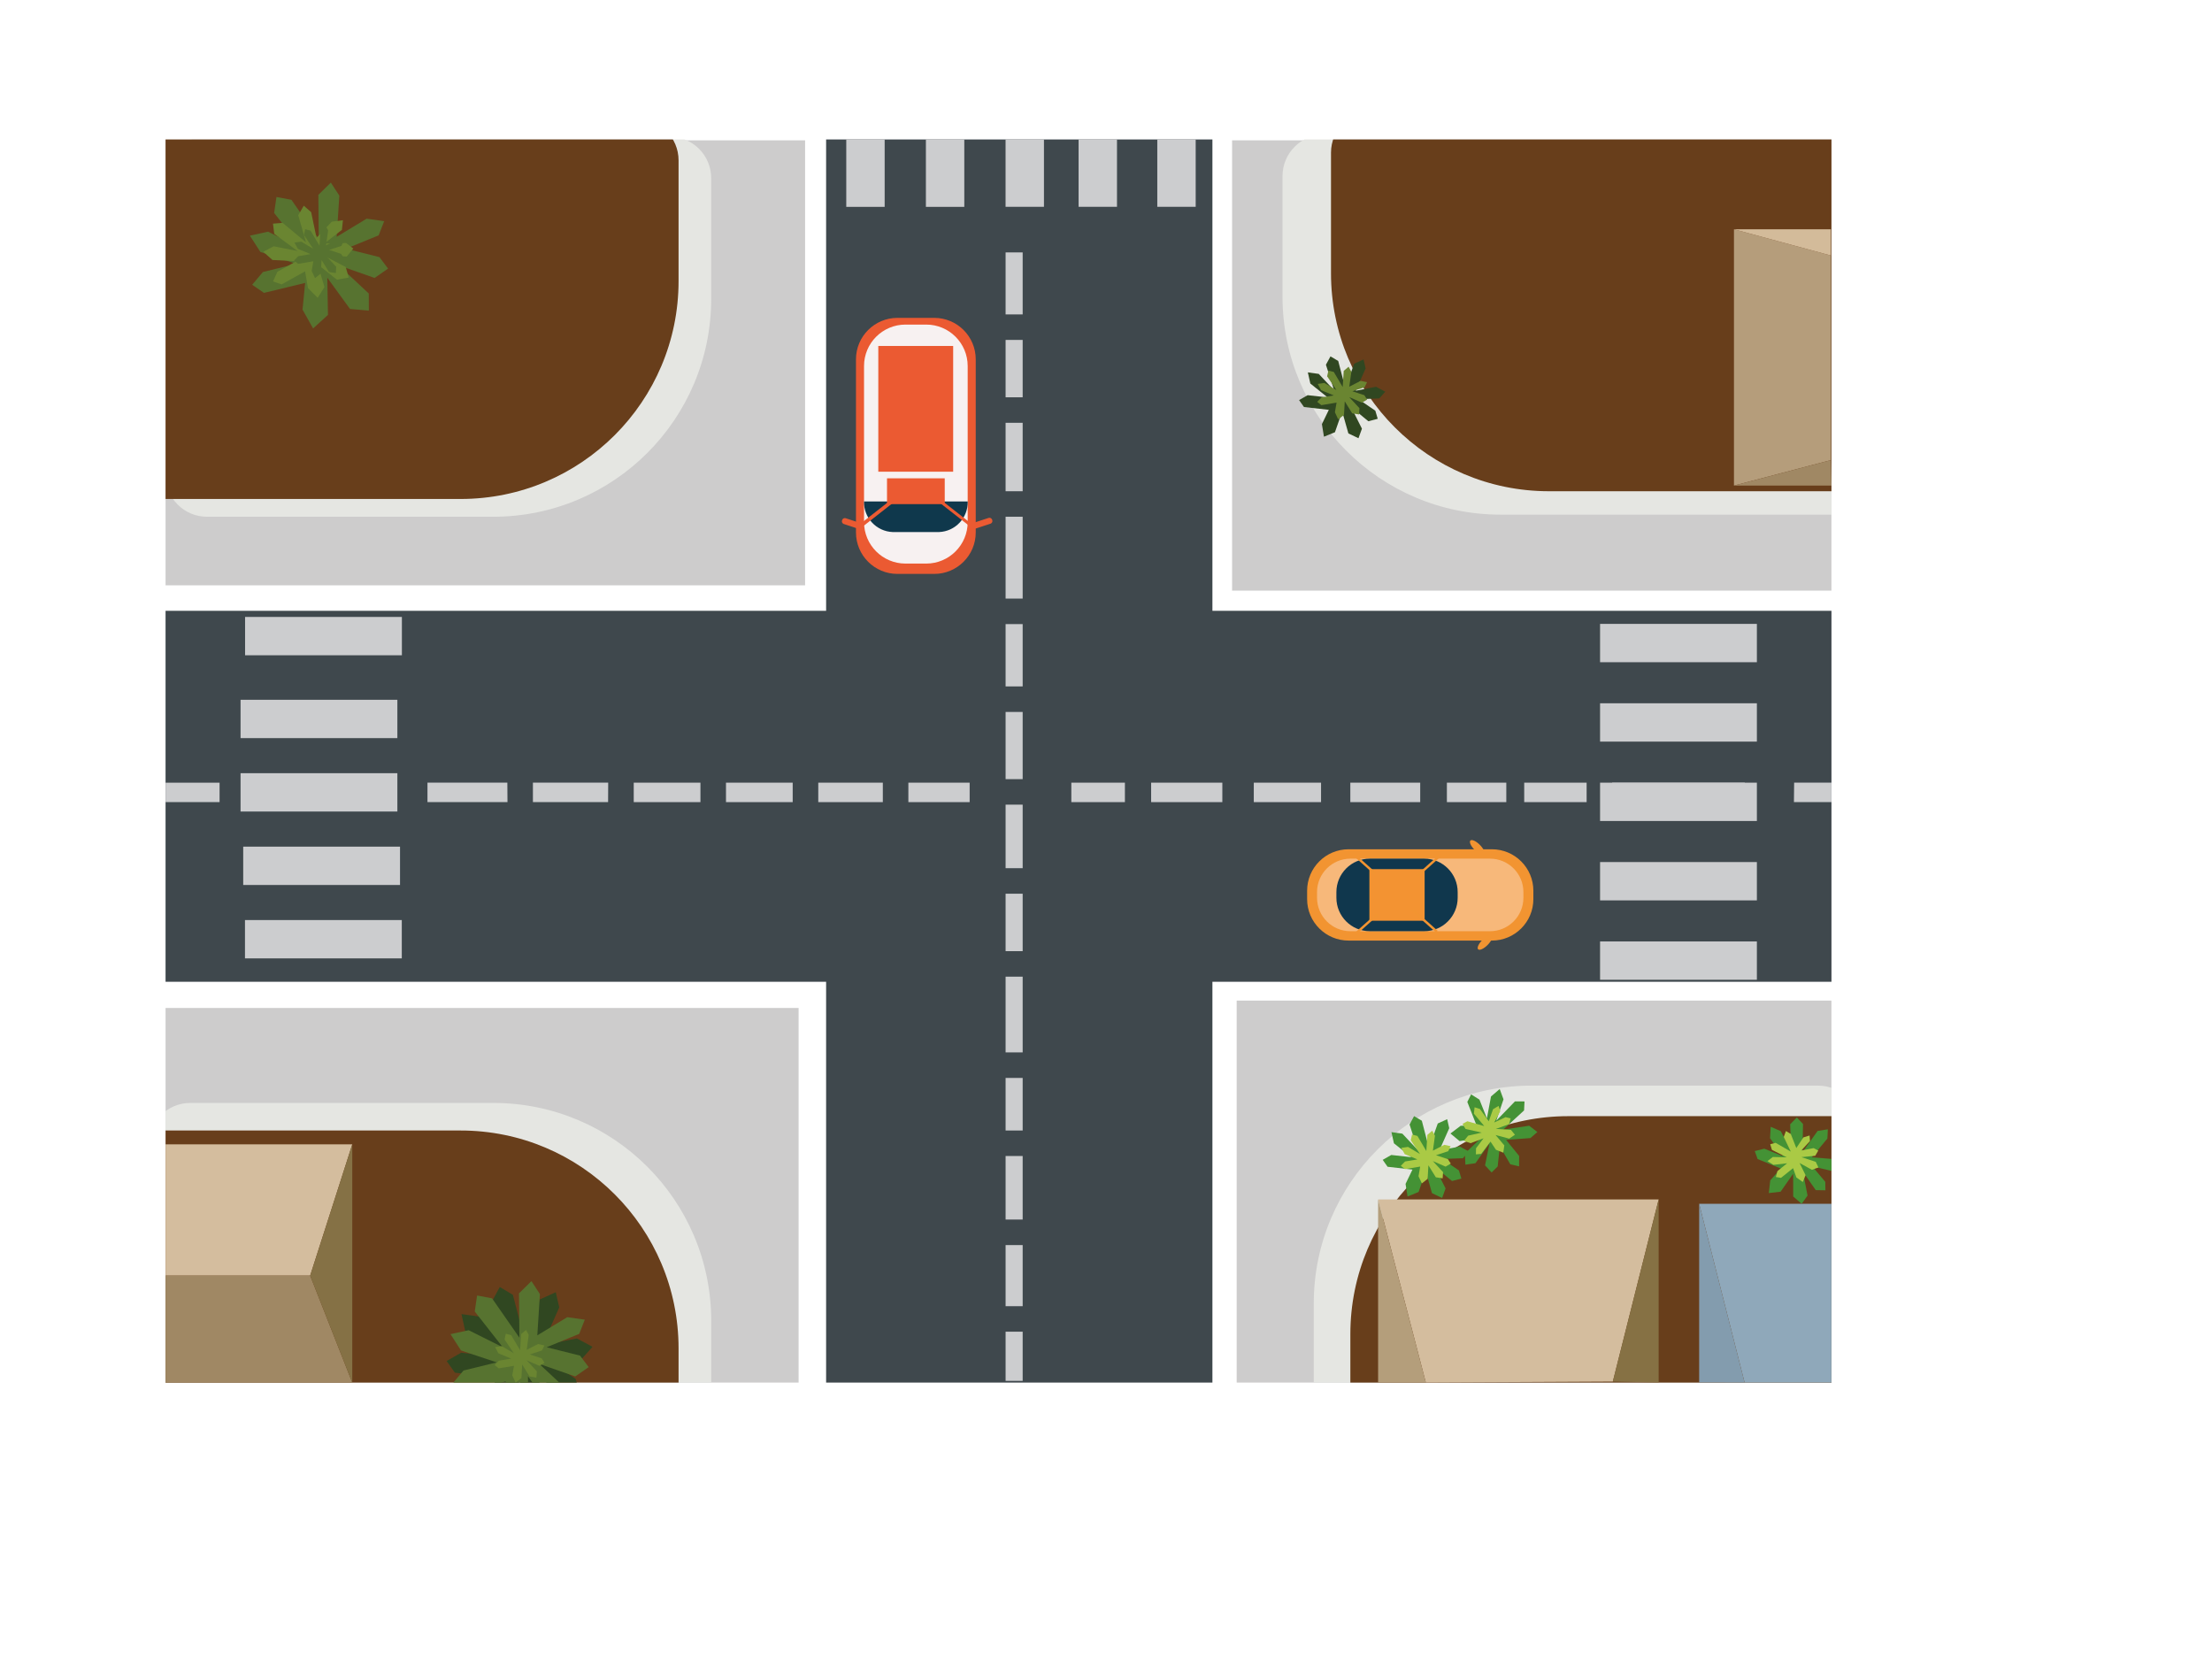
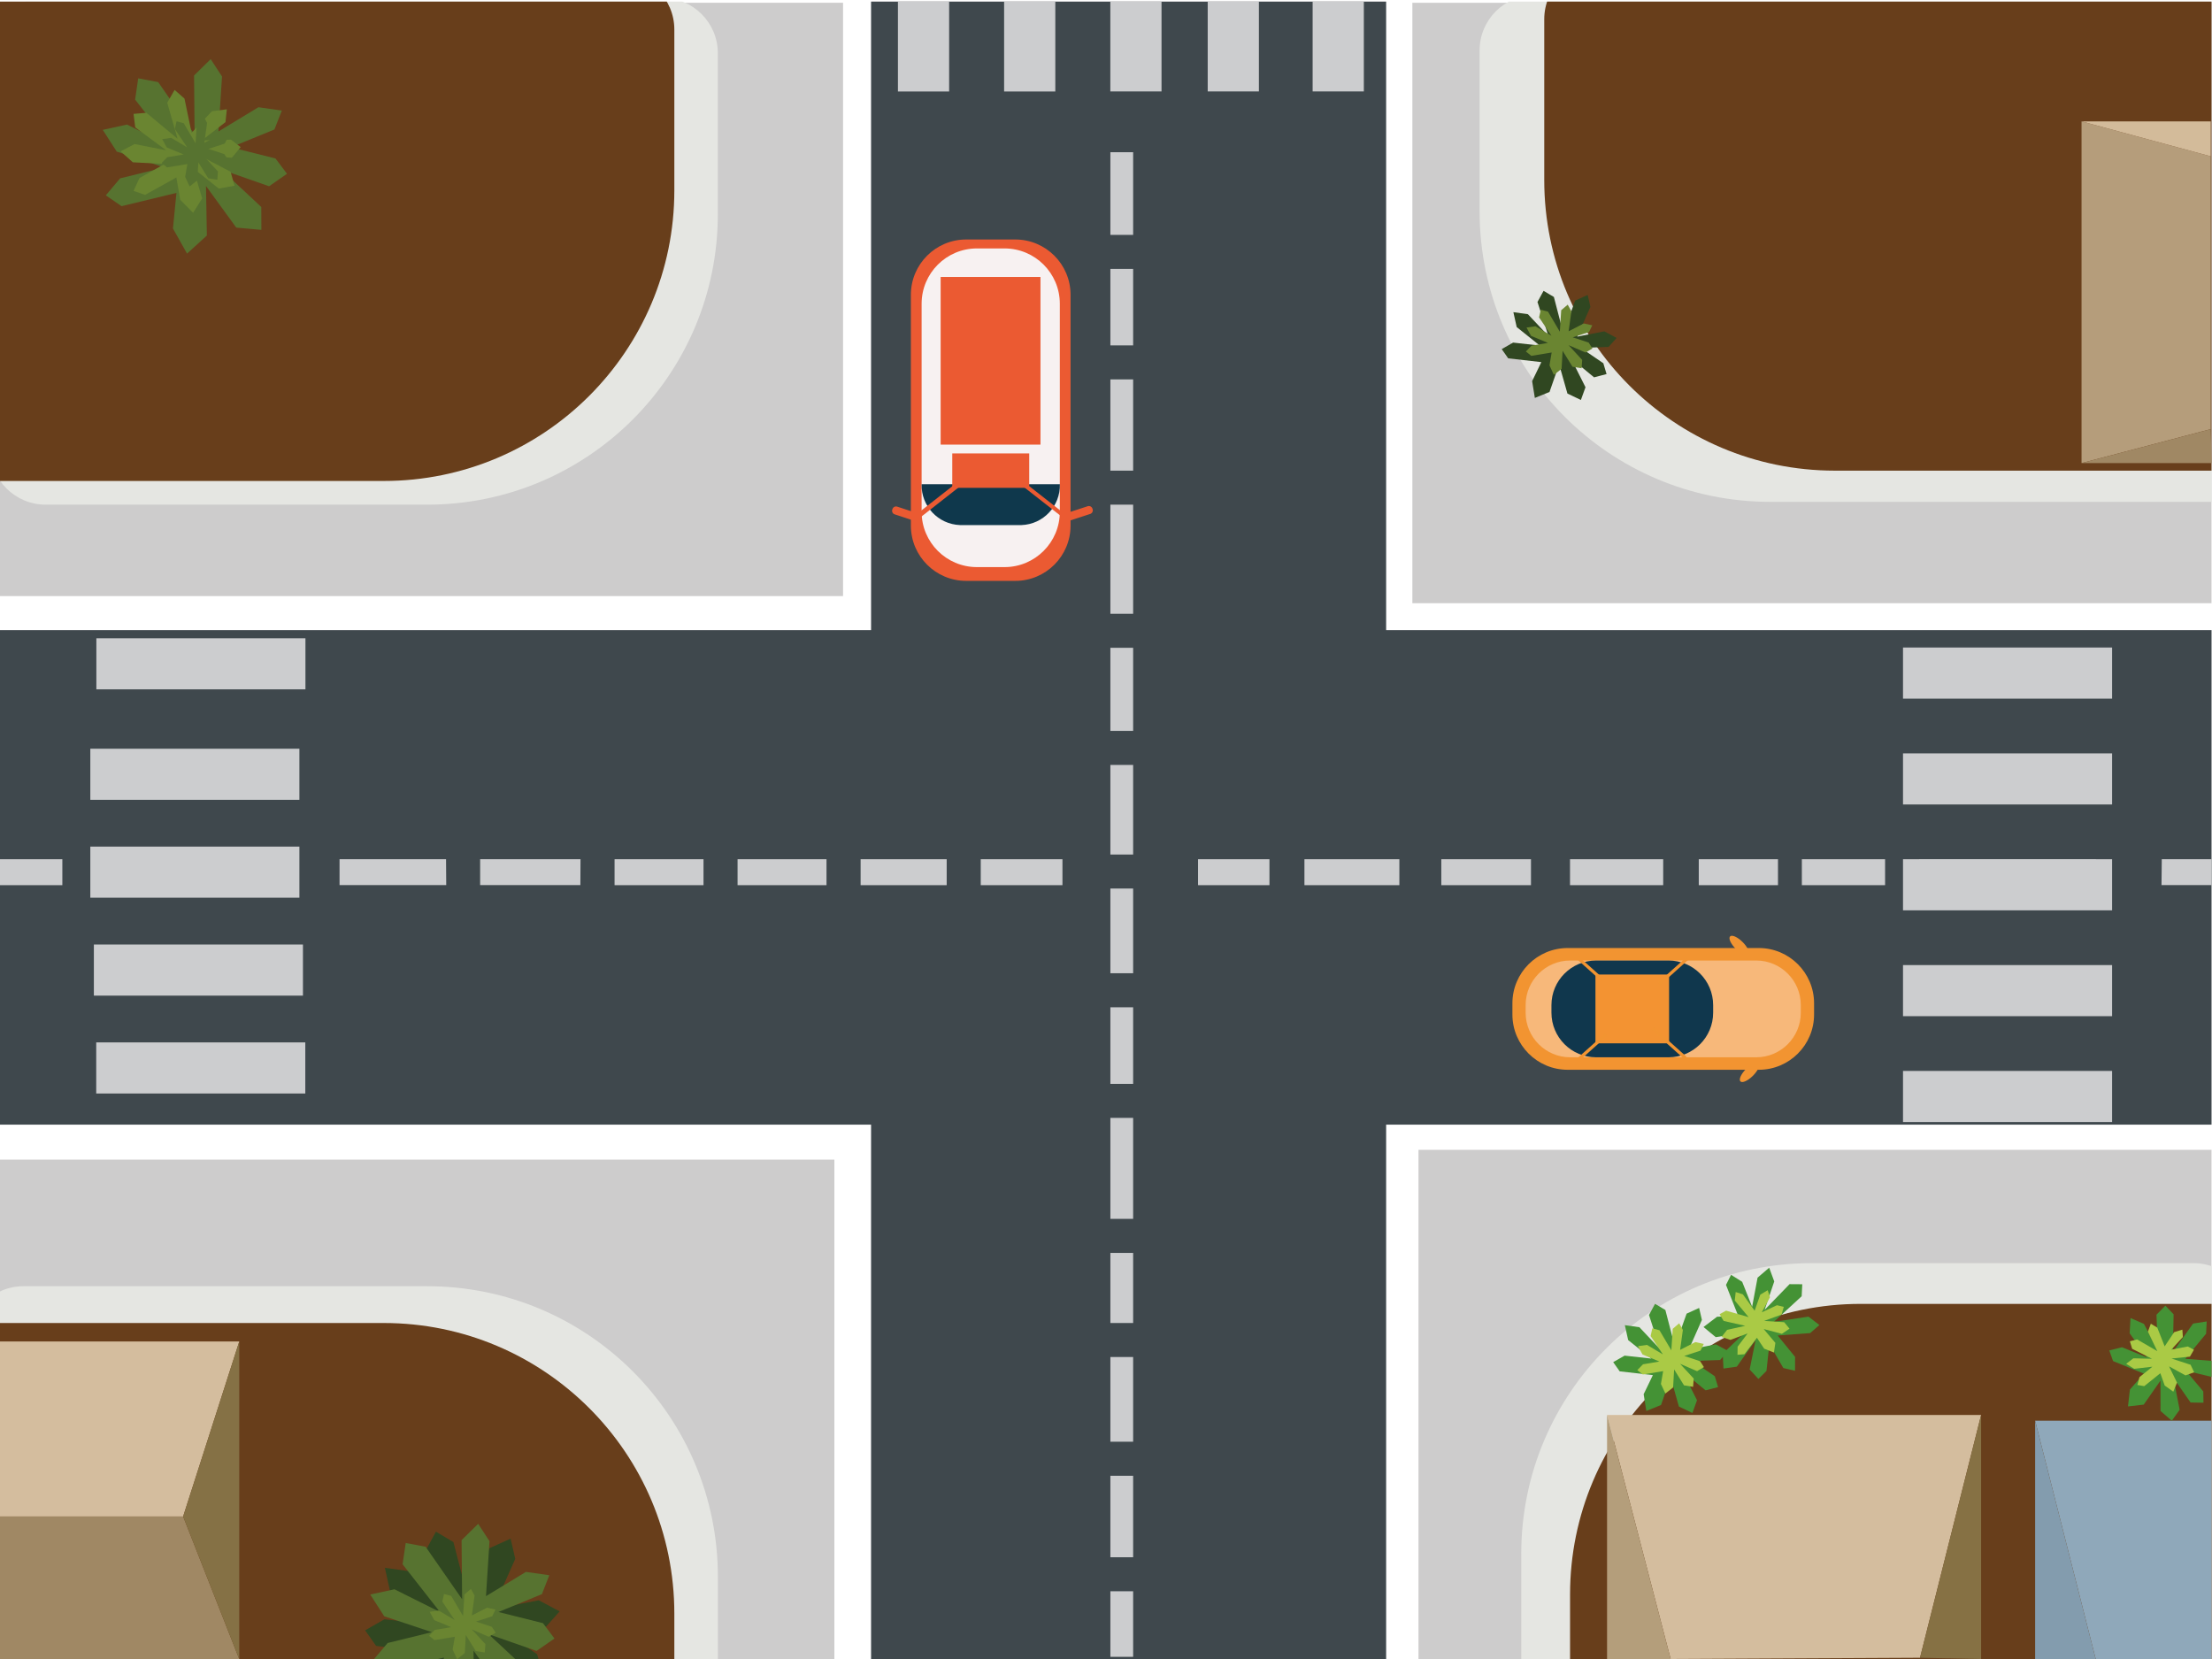
- <svg xmlns="http://www.w3.org/2000/svg" id="Layer_1" data-name="Layer 1" width="640" height="480" version="1.1" viewBox="0 0 640 480">
+ <svg xmlns="http://www.w3.org/2000/svg" id="Layer_1" data-name="Layer 1" width="640" height="480" version="1.1" viewBox="50 70 480 300">
  <defs>
    <style>
      .cls-1 {
        fill: none;
      }
      .cls-2 {
        clip-path: url(#clip-path);
      }
      .cls-3 {
        fill: #cdcccc;
      }
      .cls-4 {
        fill: #e5e6e2;
      }
      .cls-5 {
        fill: #683e1b;
      }
      .cls-6 {
        fill: #3f484d;
      }
      .cls-7 {
        fill: #cccdcf;
      }
      .cls-8 {
        fill: #d4bd9e;
      }
      .cls-9 {
        fill: #a08864;
      }
      .cls-10 {
        fill: #857145;
      }
      .cls-11 {
        fill: #b49e7b;
      }
      .cls-12 {
        fill: #867144;
      }
      .cls-13 {
        fill: #b59d7b;
      }
      .cls-14 {
        fill: #d3bb9a;
      }
      .cls-15 {
        fill: #8fa8ba;
      }
      .cls-16 {
        fill: #839cae;
      }
      .cls-17 {
        fill: #449235;
      }
      .cls-18 {
        fill: #aaca45;
      }
      .cls-19 {
        fill: #304721;
      }
      .cls-20 {
        fill: #6a8531;
      }
      .cls-21 {
        fill: #eb5a32;
      }
      .cls-22 {
        fill: #f7f1f1;
      }
      .cls-23 {
        fill: #0f384c;
      }
      .cls-24 {
        fill: #f29431;
      }
      .cls-25 {
        fill: #f7b87a;
      }
      .cls-26 {
        fill: #10374d;
      }
      .cls-27 {
        fill: #f39332;
      }
      .cls-28 {
        fill: #577330;
      }
    </style>
    <clipPath id="clip-path" transform="translate(47.9 40.34)">
      <rect class="cls-1" width="482" height="359.69" />
    </clipPath>
  </defs>
  <g class="cls-2">
    <rect class="cls-3" x="47.9" y="40.6" width="185.04" height="128.75" />
    <path class="cls-4" d="M59.9,39.55H193.77a12,12,0,0,1,12,12v34.9a63.06,63.06,0,0,1-63.06,63.06H59.9a12,12,0,0,1-12-12v-86A12,12,0,0,1,59.9,39.55Z" />
    <path class="cls-5" d="M45.62,34.41H184.33a12,12,0,0,1,12,12v34.9a63.06,63.06,0,0,1-63.06,63.06H45.62a12,12,0,0,1-12-12v-86a12,12,0,0,1,12-12Z" />
    <rect class="cls-6" x="47.9" y="176.73" width="482" height="107.32" />
    <rect class="cls-6" x="239.02" y="40.34" width="111.77" height="359.69" />
    <rect class="cls-7" x="290.95" y="73.03" width="4.94" height="17.94" />
    <rect class="cls-7" x="290.95" y="98.35" width="4.94" height="16.6" />
    <rect class="cls-7" x="290.95" y="122.33" width="4.94" height="19.8" />
    <rect class="cls-7" x="290.95" y="149.51" width="4.94" height="23.68" />
    <rect class="cls-7" x="290.95" y="180.57" width="4.94" height="18.03" />
    <rect class="cls-7" x="290.95" y="205.99" width="4.94" height="19.44" />
    <rect class="cls-7" x="290.95" y="232.81" width="4.94" height="18.38" />
    <rect class="cls-7" x="290.95" y="258.58" width="4.94" height="16.62" />
    <rect class="cls-7" x="290.95" y="311.88" width="4.94" height="15.21" />
    <rect class="cls-7" x="290.95" y="334.47" width="4.94" height="18.38" />
    <rect class="cls-7" x="290.95" y="360.24" width="4.94" height="17.68" />
    <rect class="cls-7" x="290.95" y="385.3" width="4.94" height="14.23" />
    <rect class="cls-7" x="290.95" y="282.58" width="4.94" height="21.91" />
    <rect class="cls-7" x="47.9" y="226.45" width="15.63" height="5.63" />
    <path class="cls-7" d="M98.89,186.1H75.78v5.63H98.93C98.91,189.86,98.9,188,98.89,186.1Z" transform="translate(47.9 40.34)" />
    <path class="cls-7" d="M128.07,186.1H106.29l0,5.63h21.75Z" transform="translate(47.9 40.34)" />
    <rect class="cls-7" x="210.05" y="226.45" width="19.3" height="5.63" />
    <rect class="cls-7" x="236.75" y="226.45" width="18.68" height="5.63" />
    <rect class="cls-7" x="262.82" y="226.45" width="17.73" height="5.63" />
    <rect class="cls-7" x="309.97" y="226.45" width="15.5" height="5.63" />
    <rect class="cls-7" x="333.06" y="226.45" width="20.6" height="5.63" />
    <rect class="cls-7" x="362.76" y="226.45" width="19.46" height="5.63" />
    <rect class="cls-7" x="390.69" y="226.45" width="20.22" height="5.63" />
    <rect class="cls-7" x="418.63" y="226.45" width="17.19" height="5.63" />
    <rect class="cls-7" x="441" y="226.45" width="18.06" height="5.63" />
    <rect class="cls-7" x="466.45" y="226.45" width="38.37" height="5.63" />
    <path class="cls-7" d="M471.2,186.1c0,1.88-.05,3.76-.06,5.63H482V186.1Z" transform="translate(47.9 40.34)" />
    <rect class="cls-7" x="183.36" y="226.45" width="19.3" height="5.63" />
    <rect class="cls-7" x="70.91" y="178.5" width="45.37" height="11.09" />
    <rect class="cls-7" x="69.6" y="202.47" width="45.37" height="11.09" />
    <rect class="cls-7" x="69.6" y="223.71" width="45.37" height="11.09" />
    <rect class="cls-7" x="70.37" y="244.96" width="45.37" height="11.09" />
    <rect class="cls-7" x="70.88" y="266.2" width="45.37" height="11.09" />
    <rect class="cls-7" x="462.95" y="180.51" width="45.37" height="11.09" />
    <rect class="cls-7" x="462.95" y="203.48" width="45.37" height="11.09" />
    <rect class="cls-7" x="462.95" y="226.45" width="45.37" height="11.09" />
    <rect class="cls-7" x="462.95" y="249.42" width="45.37" height="11.09" />
    <rect class="cls-7" x="462.95" y="272.39" width="45.37" height="11.09" />
    <rect class="cls-7" x="179.85" y="-8.71" width="45.31" height="11.11" transform="translate(253.56 239.7) rotate(-90)" />
    <rect class="cls-7" x="202.9" y="-8.71" width="45.31" height="11.11" transform="translate(276.6 262.75) rotate(-90)" />
    <rect class="cls-7" x="225.95" y="-8.71" width="45.31" height="11.11" transform="translate(299.65 285.79) rotate(-90)" />
    <rect class="cls-7" x="247.08" y="-8.71" width="45.31" height="11.11" transform="translate(320.78 306.92) rotate(-90)" />
    <rect class="cls-7" x="269.85" y="-8.71" width="45.31" height="11.11" transform="translate(343.55 329.69) rotate(-90)" />
    <rect class="cls-3" x="47.9" y="291.63" width="183.16" height="109.95" />
    <rect class="cls-3" x="357.81" y="289.51" width="172.08" height="110.52" />
    <rect class="cls-3" x="356.48" y="40.6" width="173.41" height="130.29" />
    <path class="cls-4" d="M335.19-1.41h99a63.06,63.06,0,0,1,63.06,63.06v34.9a12,12,0,0,1-12,12h-150a12,12,0,0,1-12-12v-86A12,12,0,0,1,335.19-1.41Z" transform="translate(868.32 147.49) rotate(180)" />
    <path class="cls-4" d="M55.07,319.11h87.65a63.06,63.06,0,0,1,63.06,63.06v34.9a12,12,0,0,1-12,12H55.07a12,12,0,0,1-12-12v-86A12,12,0,0,1,55.07,319.11Z" />
    <path class="cls-4" d="M344.22,273.75H478.1a12,12,0,0,1,12,12v34.9A63.06,63.06,0,0,1,427,383.71H344.22a12,12,0,0,1-12-12v-86A12,12,0,0,1,344.22,273.75Z" transform="translate(870.21 697.81) rotate(180)" />
    <path class="cls-5" d="M45.62,327.09h87.65a63.06,63.06,0,0,1,63.06,63.06V425a12,12,0,0,1-12,12H45.62a12,12,0,0,1-12-12v-86a12,12,0,0,1,12-12Z" />
    <path class="cls-5" d="M354.8,282.59H493.5a12,12,0,0,1,12,12v34.9a63.06,63.06,0,0,1-63.06,63.06H354.8a12,12,0,0,1-12-12v-86A12,12,0,0,1,354.8,282.59Z" transform="translate(896.2 715.49) rotate(180)" />
    <path class="cls-5" d="M349.2-8.18h87.65A63.06,63.06,0,0,1,499.9,54.88v34.9a12,12,0,0,1-12,12H349.2a12,12,0,0,1-12-12v-86A12,12,0,0,1,349.2-8.18Z" transform="translate(885 133.95) rotate(180)" />
    <polygon class="cls-8" points="101.92 331.1 47.9 331.1 47.9 369.07 89.74 369.07 101.92 331.1" />
    <polygon class="cls-9" points="47.9 369.07 89.74 369.07 101.92 400.03 47.9 400.03 47.9 369.07" />
    <polygon class="cls-10" points="89.74 369.07 101.92 331.1 101.92 400.03 89.74 369.07" />
    <polygon class="cls-8" points="398.73 347.04 479.9 347.04 466.64 399.73 412.53 400 398.73 347.04" />
    <polygon class="cls-11" points="398.73 347.04 412.53 400 398.73 400 398.73 347.04" />
    <polygon class="cls-12" points="479.9 347.04 479.9 400 466.64 399.73 479.9 347.04" />
    <polygon class="cls-13" points="501.69 66.34 501.69 140.49 529.74 133.12 529.74 73.93 501.69 66.34" />
    <polygon class="cls-14" points="501.69 66.34 529.74 66.34 529.74 73.93 501.69 66.34" />
    <polygon class="cls-9" points="529.74 133.12 501.69 140.49 529.9 140.49 529.74 133.12" />
    <polygon class="cls-15" points="491.62 348.29 529.9 348.29 529.9 400.03 504.77 400.03 491.62 348.29" />
    <polygon class="cls-16" points="504.77 400.03 491.62 400 491.62 348.29 504.77 400.03" />
    <polygon class="cls-17" points="410.21 332.74 407.83 325.35 409.14 322.93 411.38 324.26 413.44 332.19 415.99 325.06 418.71 323.82 419.31 326.42 416.45 332.87 422.33 331.72 425 333.15 423.26 335.11 417.25 335.33 422.11 338.64 422.82 341 420.11 341.7 415.08 337.56 418.25 343.85 417.25 346.61 414.32 345.22 412.53 338.88 410.44 344.88 407.25 346.18 406.67 342.54 408.67 338.4 401.47 337.58 400.06 335.58 402.54 334.17 408.34 334.81 403.31 330.8 402.59 327.56 405.74 328 410.21 332.74" />
    <polygon class="cls-18" points="410.85 333.9 408.18 329.92 408.55 328.25 410.1 328.66 412.68 333.02 412.98 328.35 414.38 327.15 415.18 328.59 414.58 332.92 417.88 331.23 419.71 331.63 419.01 333.08 415.48 334.24 418.93 335.38 419.75 336.66 418.26 337.54 414.57 335.94 417.53 339.14 417.4 340.94 415.43 340.62 413.28 337.16 413.06 341.08 411.39 342.39 410.42 340.32 410.9 337.53 406.49 338.26 405.3 337.31 406.53 336.05 410.09 335.45 406.42 333.92 405.44 332.12 407.39 331.84 410.85 333.9" />
    <polygon class="cls-17" points="518.25 333.05 517.95 325.29 519.88 323.32 521.67 325.2 521.51 333.39 525.89 327.21 528.85 326.75 528.72 329.41 524.22 334.85 530.19 335.33 532.37 337.43 530.18 338.85 524.32 337.43 528.11 341.94 528.15 344.39 525.35 344.34 521.63 339 522.98 345.92 521.27 348.3 518.83 346.18 518.82 339.59 515.18 344.8 511.77 345.19 512.19 341.52 515.23 338.08 508.53 335.35 507.71 333.04 510.47 332.35 515.88 334.54 512.13 329.32 512.32 326.01 515.23 327.28 518.25 333.05" />
    <polygon class="cls-18" points="516.97 334.85 512.68 332.69 512.18 331.06 513.74 330.65 518.13 333.19 516.09 328.97 516.73 327.24 518.13 328.1 519.73 332.16 521.78 329.08 523.57 328.53 523.68 330.14 521.16 332.88 524.74 332.18 526.08 332.9 525.21 334.39 521.21 334.8 525.35 336.15 526.13 337.78 524.25 338.46 520.68 336.5 522.41 340.02 521.6 341.99 519.74 340.66 518.79 337.99 515.3 340.79 513.81 340.54 514.26 338.84 517.07 336.57 513.11 337.03 511.38 335.94 512.94 334.75 516.97 334.85" />
    <polygon class="cls-19" points="146.4 388.98 142.37 376.47 144.6 372.37 148.39 374.63 151.88 388.04 156.19 375.97 160.8 373.88 161.81 378.27 156.97 389.19 166.92 387.25 171.44 389.67 168.5 392.98 158.31 393.35 166.55 398.96 167.75 402.94 163.16 404.14 154.65 397.13 160.01 407.78 158.31 412.45 153.37 410.1 150.33 399.37 146.79 409.52 141.4 411.71 140.41 405.55 143.8 398.56 131.62 397.16 129.23 393.78 133.42 391.38 143.24 392.48 134.73 385.68 133.52 380.21 138.85 380.95 146.4 388.98" />
    <polygon class="cls-19" points="386.01 112.92 383.63 105.53 384.95 103.11 387.19 104.44 389.25 112.37 391.8 105.23 394.52 104 395.12 106.59 392.26 113.05 398.13 111.9 400.8 113.33 399.07 115.28 393.05 115.5 397.92 118.82 398.62 121.17 395.91 121.88 390.89 117.74 394.05 124.03 393.05 126.79 390.13 125.4 388.33 119.06 386.24 125.06 383.06 126.35 382.47 122.71 384.47 118.58 377.28 117.76 375.87 115.76 378.34 114.34 384.14 114.99 379.12 110.97 378.4 107.74 381.55 108.18 386.01 112.92" />
    <polygon class="cls-20" points="386.66 112.86 383.98 108.88 384.35 107.21 385.91 107.62 388.48 111.98 388.78 107.31 390.19 106.11 390.99 107.55 390.39 111.88 393.69 110.19 395.52 110.59 394.82 112.05 391.28 113.2 394.74 114.34 395.56 115.62 394.07 116.5 390.38 114.9 393.33 118.1 393.21 119.91 391.23 119.58 389.08 116.12 388.86 120.04 387.19 121.35 386.23 119.28 386.71 116.49 382.29 117.22 381.11 116.27 382.34 115.01 385.9 114.41 382.23 112.88 381.25 111.08 383.2 110.8 386.66 112.86" />
    <rect class="cls-21" x="247.66" y="91.97" width="34.65" height="74.08" rx="12" />
    <rect class="cls-22" x="249.99" y="93.91" width="29.99" height="69.15" rx="12" />
    <rect class="cls-21" x="254.12" y="100.1" width="21.66" height="36.38" />
    <path class="cls-23" d="M232.09,104.74a8.64,8.64,0,0,1-8.33,8.86H210.42a8.64,8.64,0,0,1-8.33-8.86" transform="translate(47.9 40.34)" />
    <rect class="cls-21" x="256.64" y="138.39" width="16.7" height="7.47" />
    <polygon class="cls-21" points="249.21 152.67 259.93 144.27 259.29 143.45 248.56 151.85 249.21 152.67" />
    <polygon class="cls-21" points="281.01 152.6 270.28 144.2 270.82 143.52 281.54 151.92 281.01 152.6" />
    <rect class="cls-21" x="195.62" y="110.14" width="5.42" height="1.76" rx="0.81" transform="translate(92.34 -15.91) rotate(18.15)" />
    <rect class="cls-21" x="233.31" y="110.14" width="6.03" height="1.76" rx="0.81" transform="translate(543.36 183.25) rotate(161.85)" />
    <rect class="cls-24" x="378.19" y="245.72" width="65.46" height="26.42" rx="12" />
    <rect class="cls-25" x="381.06" y="248.43" width="59.71" height="21" rx="9.68" />
    <rect class="cls-26" x="386.66" y="248.43" width="35.09" height="21" rx="9.68" />
    <rect class="cls-27" x="396.21" y="251.47" width="15.98" height="14.93" />
    <polygon class="cls-24" points="397.58 252.96 390.49 246.61 390.94 246.1 398.04 252.45 397.58 252.96" />
    <polygon class="cls-24" points="415.51 269.83 408.42 263.48 408.88 262.97 415.97 269.31 415.51 269.83" />
    <polygon class="cls-24" points="416.83 246.92 409.74 253.27 410.2 253.78 417.29 247.43 416.83 246.92" />
    <polygon class="cls-24" points="391.65 271.12 398.75 264.77 398.29 264.26 391.19 270.61 391.65 271.12" />
    <ellipse class="cls-24" cx="379.5" cy="204.8" rx="1.05" ry="2.79" transform="translate(14.35 369.06) rotate(-45.05)" />
    <ellipse class="cls-24" cx="381.76" cy="232.38" rx="2.79" ry="1.05" transform="translate(-4.71 377.94) rotate(-44.95)" />
    <polygon class="cls-28" points="145.47 389.8 137.36 379.45 138.04 374.83 142.36 375.64 150.28 387.03 150.16 374.21 153.76 370.67 156.22 374.43 155.46 386.36 164.12 381.1 169.2 381.82 167.59 385.93 158.16 389.8 167.82 392.22 170.32 395.55 166.43 398.25 156.02 394.61 164.74 402.75 164.76 407.72 159.31 407.22 152.75 398.19 152.93 408.94 148.63 412.86 145.57 407.42 146.33 399.69 134.42 402.58 131 400.22 134.11 396.53 143.71 394.18 133.38 390.73 130.34 386.01 135.6 384.87 145.47 389.8" />
    <polygon class="cls-20" points="148.66 391.54 145.98 387.55 146.35 385.89 147.9 386.3 150.48 390.66 150.78 385.99 152.19 384.79 152.98 386.23 152.39 390.55 155.68 388.87 157.51 389.27 156.82 390.72 153.28 391.88 156.73 393.02 157.56 394.3 156.06 395.18 152.37 393.57 155.33 396.77 155.2 398.58 153.23 398.26 151.08 394.79 150.86 398.71 149.19 400.03 148.22 397.96 148.71 395.17 144.29 395.9 143.11 394.95 144.34 393.69 147.9 393.09 144.22 391.56 143.25 389.76 145.19 389.48 148.66 391.54" />
    <polygon class="cls-17" points="432.92 324.24 438.33 318.66 441.09 318.68 440.96 321.28 434.93 326.83 442.44 325.71 444.81 327.53 442.8 329.28 435.75 329.8 439.53 334.44 439.52 337.46 436.98 336.86 433.95 331.66 433.32 337.5 431.57 339.23 429.67 337.18 430.96 330.8 426.89 336.56 423.99 336.97 423.83 333.75 428.59 329.18 422.31 330.16 419.66 327.96 422.6 325.73 427.19 325.55 424.54 318.82 425.64 316.64 428.05 318.15 430.21 323.57 431.39 317.25 433.91 315.09 435.01 318.07 432.92 324.24" />
    <polygon class="cls-18" points="428.71 327.7 424.03 326.64 423.15 325.18 424.56 324.41 429.44 325.81 426.44 322.21 426.64 320.37 428.2 320.87 430.75 324.42 431.98 320.94 433.59 319.97 434.08 321.5 432.31 324.77 435.6 323.23 437.08 323.59 436.6 325.26 432.81 326.63 437.17 326.92 438.32 328.32 436.66 329.44 432.72 328.4 435.25 331.4 434.94 333.5 432.82 332.66 431.25 330.3 428.55 333.86 427.03 333.99 427.06 332.23 429.23 329.35 425.51 330.75 423.56 330.12 424.78 328.58 428.71 327.7" />
    <polygon class="cls-28" points="87.42 71.96 79.32 61.61 79.99 57 84.32 57.81 92.23 69.2 92.11 56.38 95.72 52.83 98.18 56.6 97.41 68.52 106.08 63.27 111.16 63.99 109.55 68.1 100.11 71.96 109.78 74.39 112.28 77.71 108.39 80.42 97.98 76.77 106.7 84.92 106.72 89.88 101.27 89.39 94.7 80.36 94.89 91.11 90.59 95.03 87.53 89.58 88.29 81.86 76.38 84.74 72.96 82.39 76.07 78.7 85.66 76.34 75.33 72.89 72.3 68.18 77.56 67.03 87.42 71.96" />
    <polygon class="cls-20" points="86.06 72.61 79.35 67.65 78.98 64.71 81.77 64.48 88.53 70.1 86.29 62.28 87.89 59.51 90.03 61.39 91.58 68.81 95.99 64.14 99.22 63.72 98.93 66.5 93.82 70.46 100.14 70.31 102.23 71.92 100.31 74.23 93.33 73.76 100.04 77.27 100.89 80.3 97.48 80.92 91.94 76.51 93.87 83.05 91.91 86.17 89.11 83.36 88.27 78.51 81.48 82.29 78.99 81.42 80.26 78.64 85.73 75.58 78.83 75.22 76.17 72.85 79.19 71.26 86.06 72.61" />
    <polygon class="cls-28" points="90.61 71.97 87.94 67.98 88.31 66.32 89.86 66.73 92.44 71.09 92.74 66.42 94.14 65.22 94.94 66.66 94.34 70.98 97.64 69.3 99.47 69.7 98.78 71.15 95.23 72.31 98.69 73.45 99.51 74.73 98.02 75.61 94.33 74 97.29 77.2 97.16 79.01 95.19 78.69 93.04 75.22 92.82 79.14 91.15 80.46 90.18 78.39 90.66 75.6 86.25 76.33 85.06 75.38 86.3 74.12 89.85 73.52 86.18 71.99 85.2 70.19 87.15 69.91 90.61 71.97" />
  </g>
</svg>
